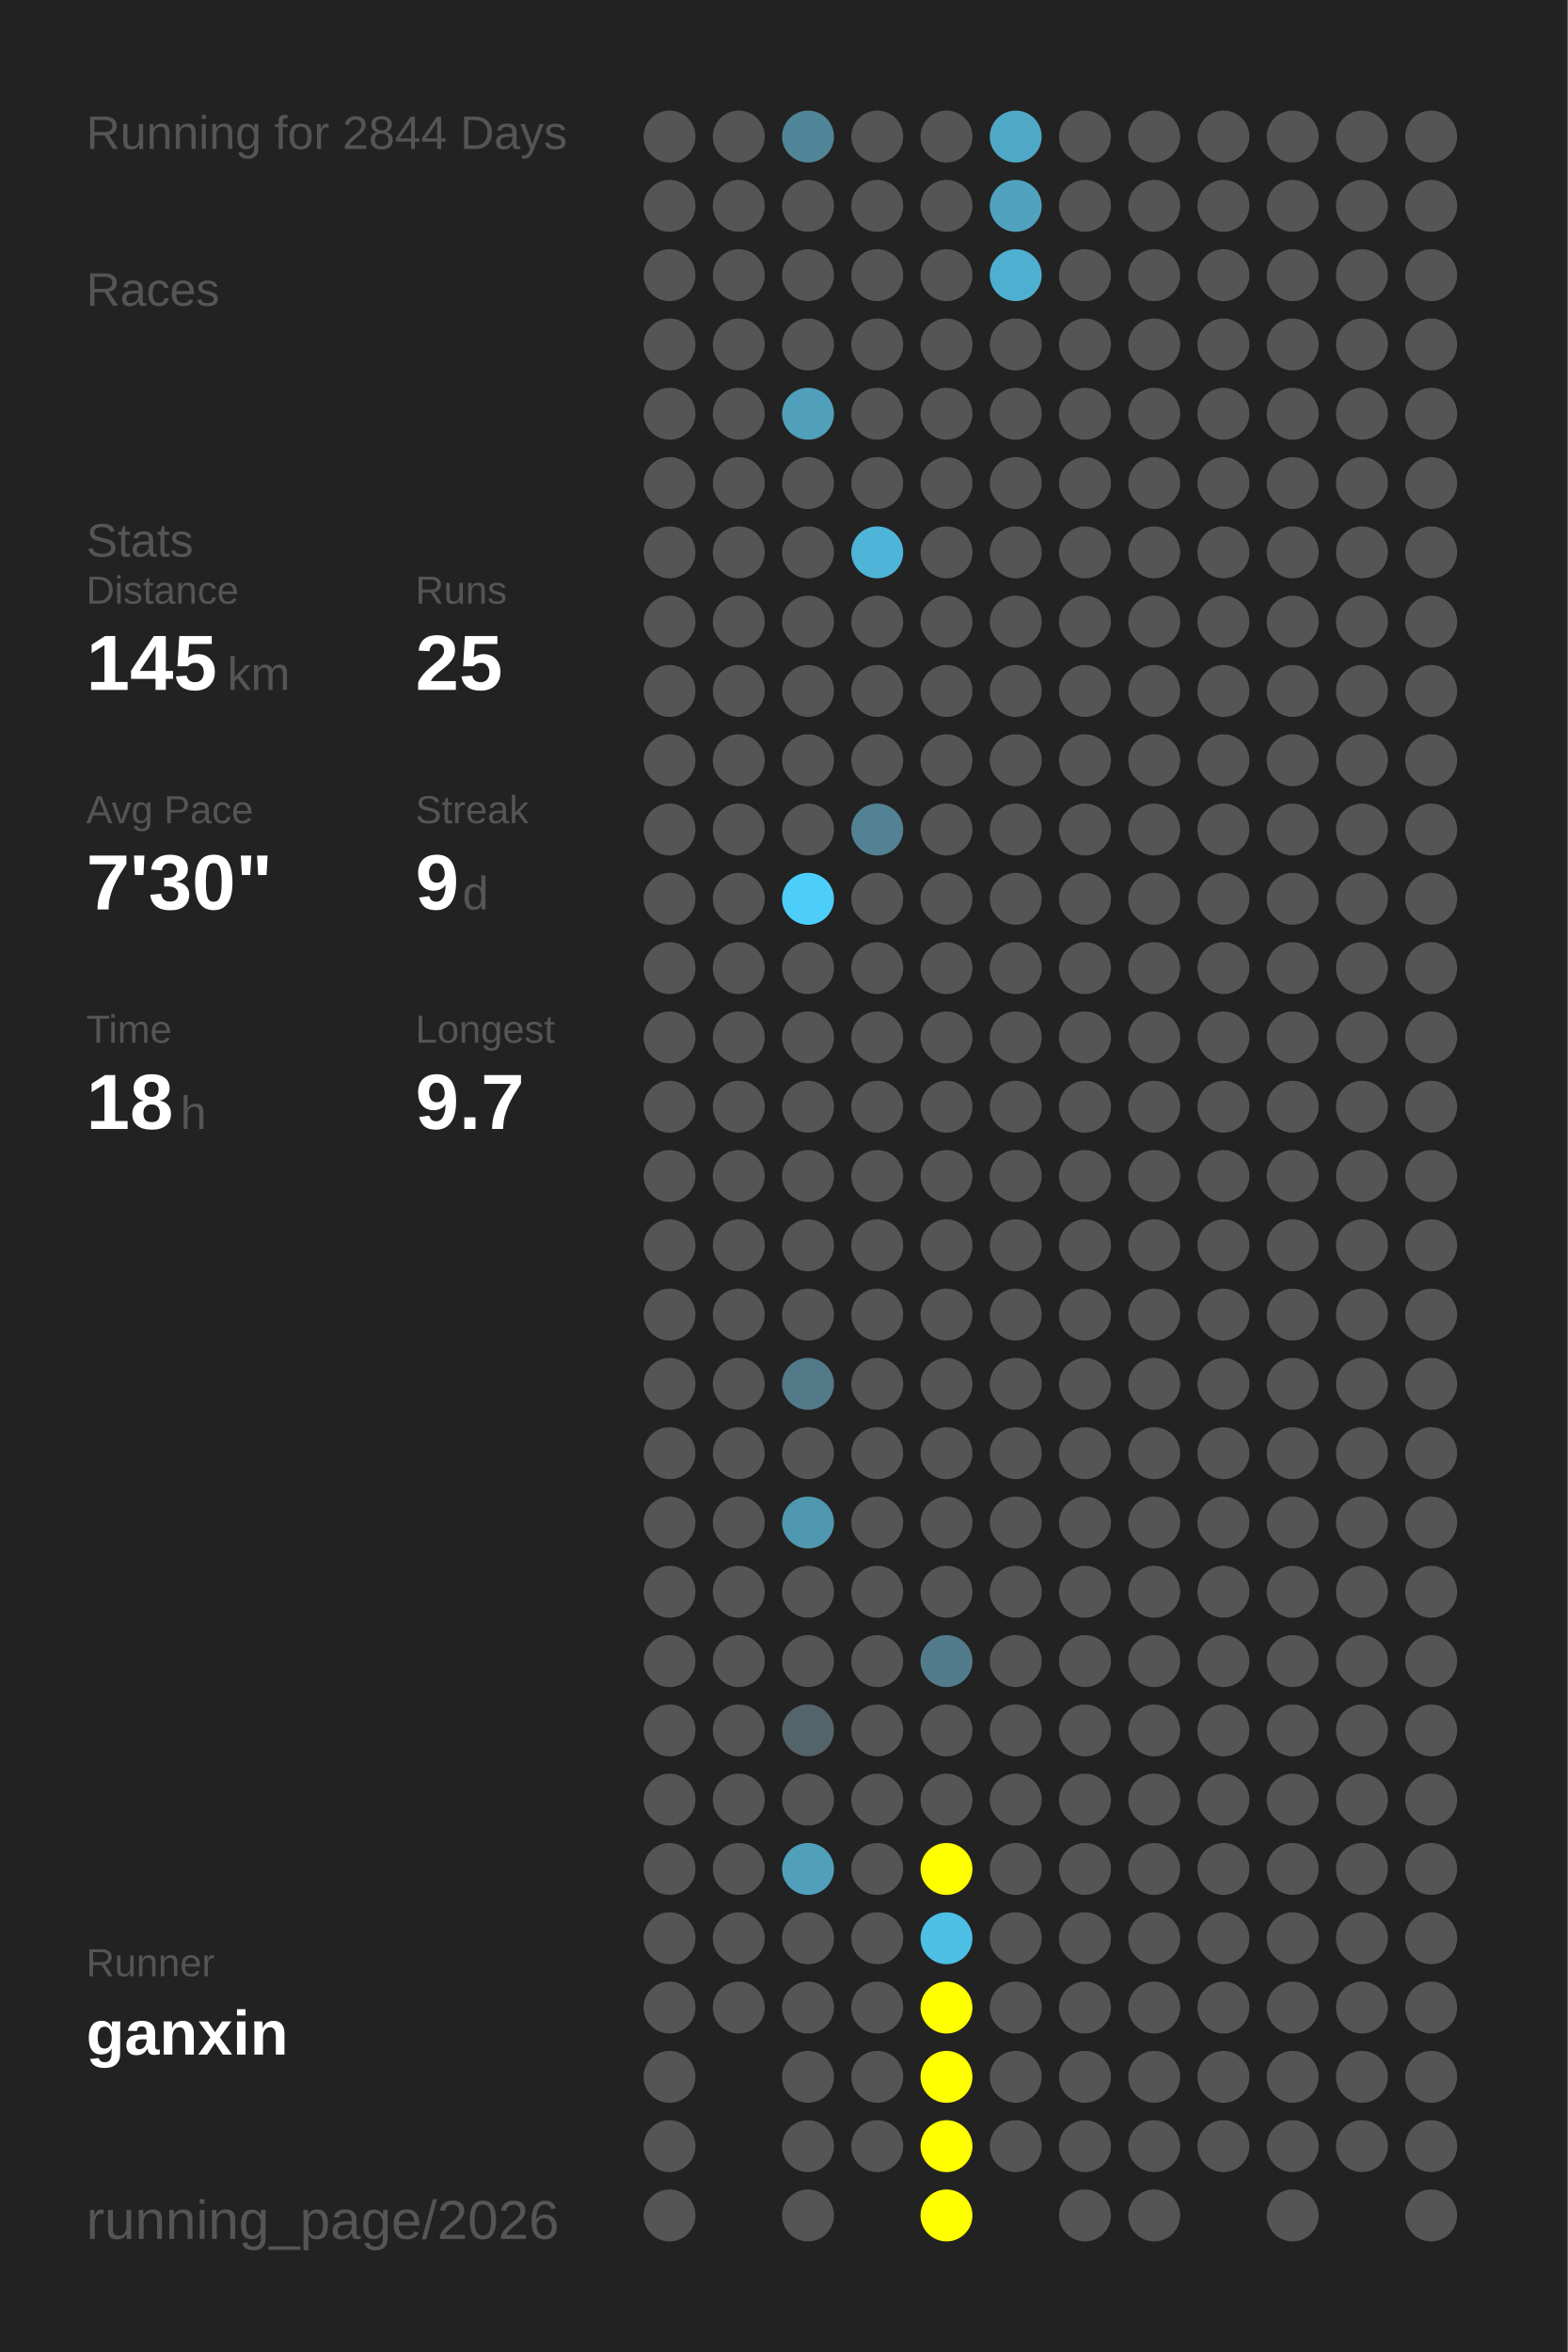
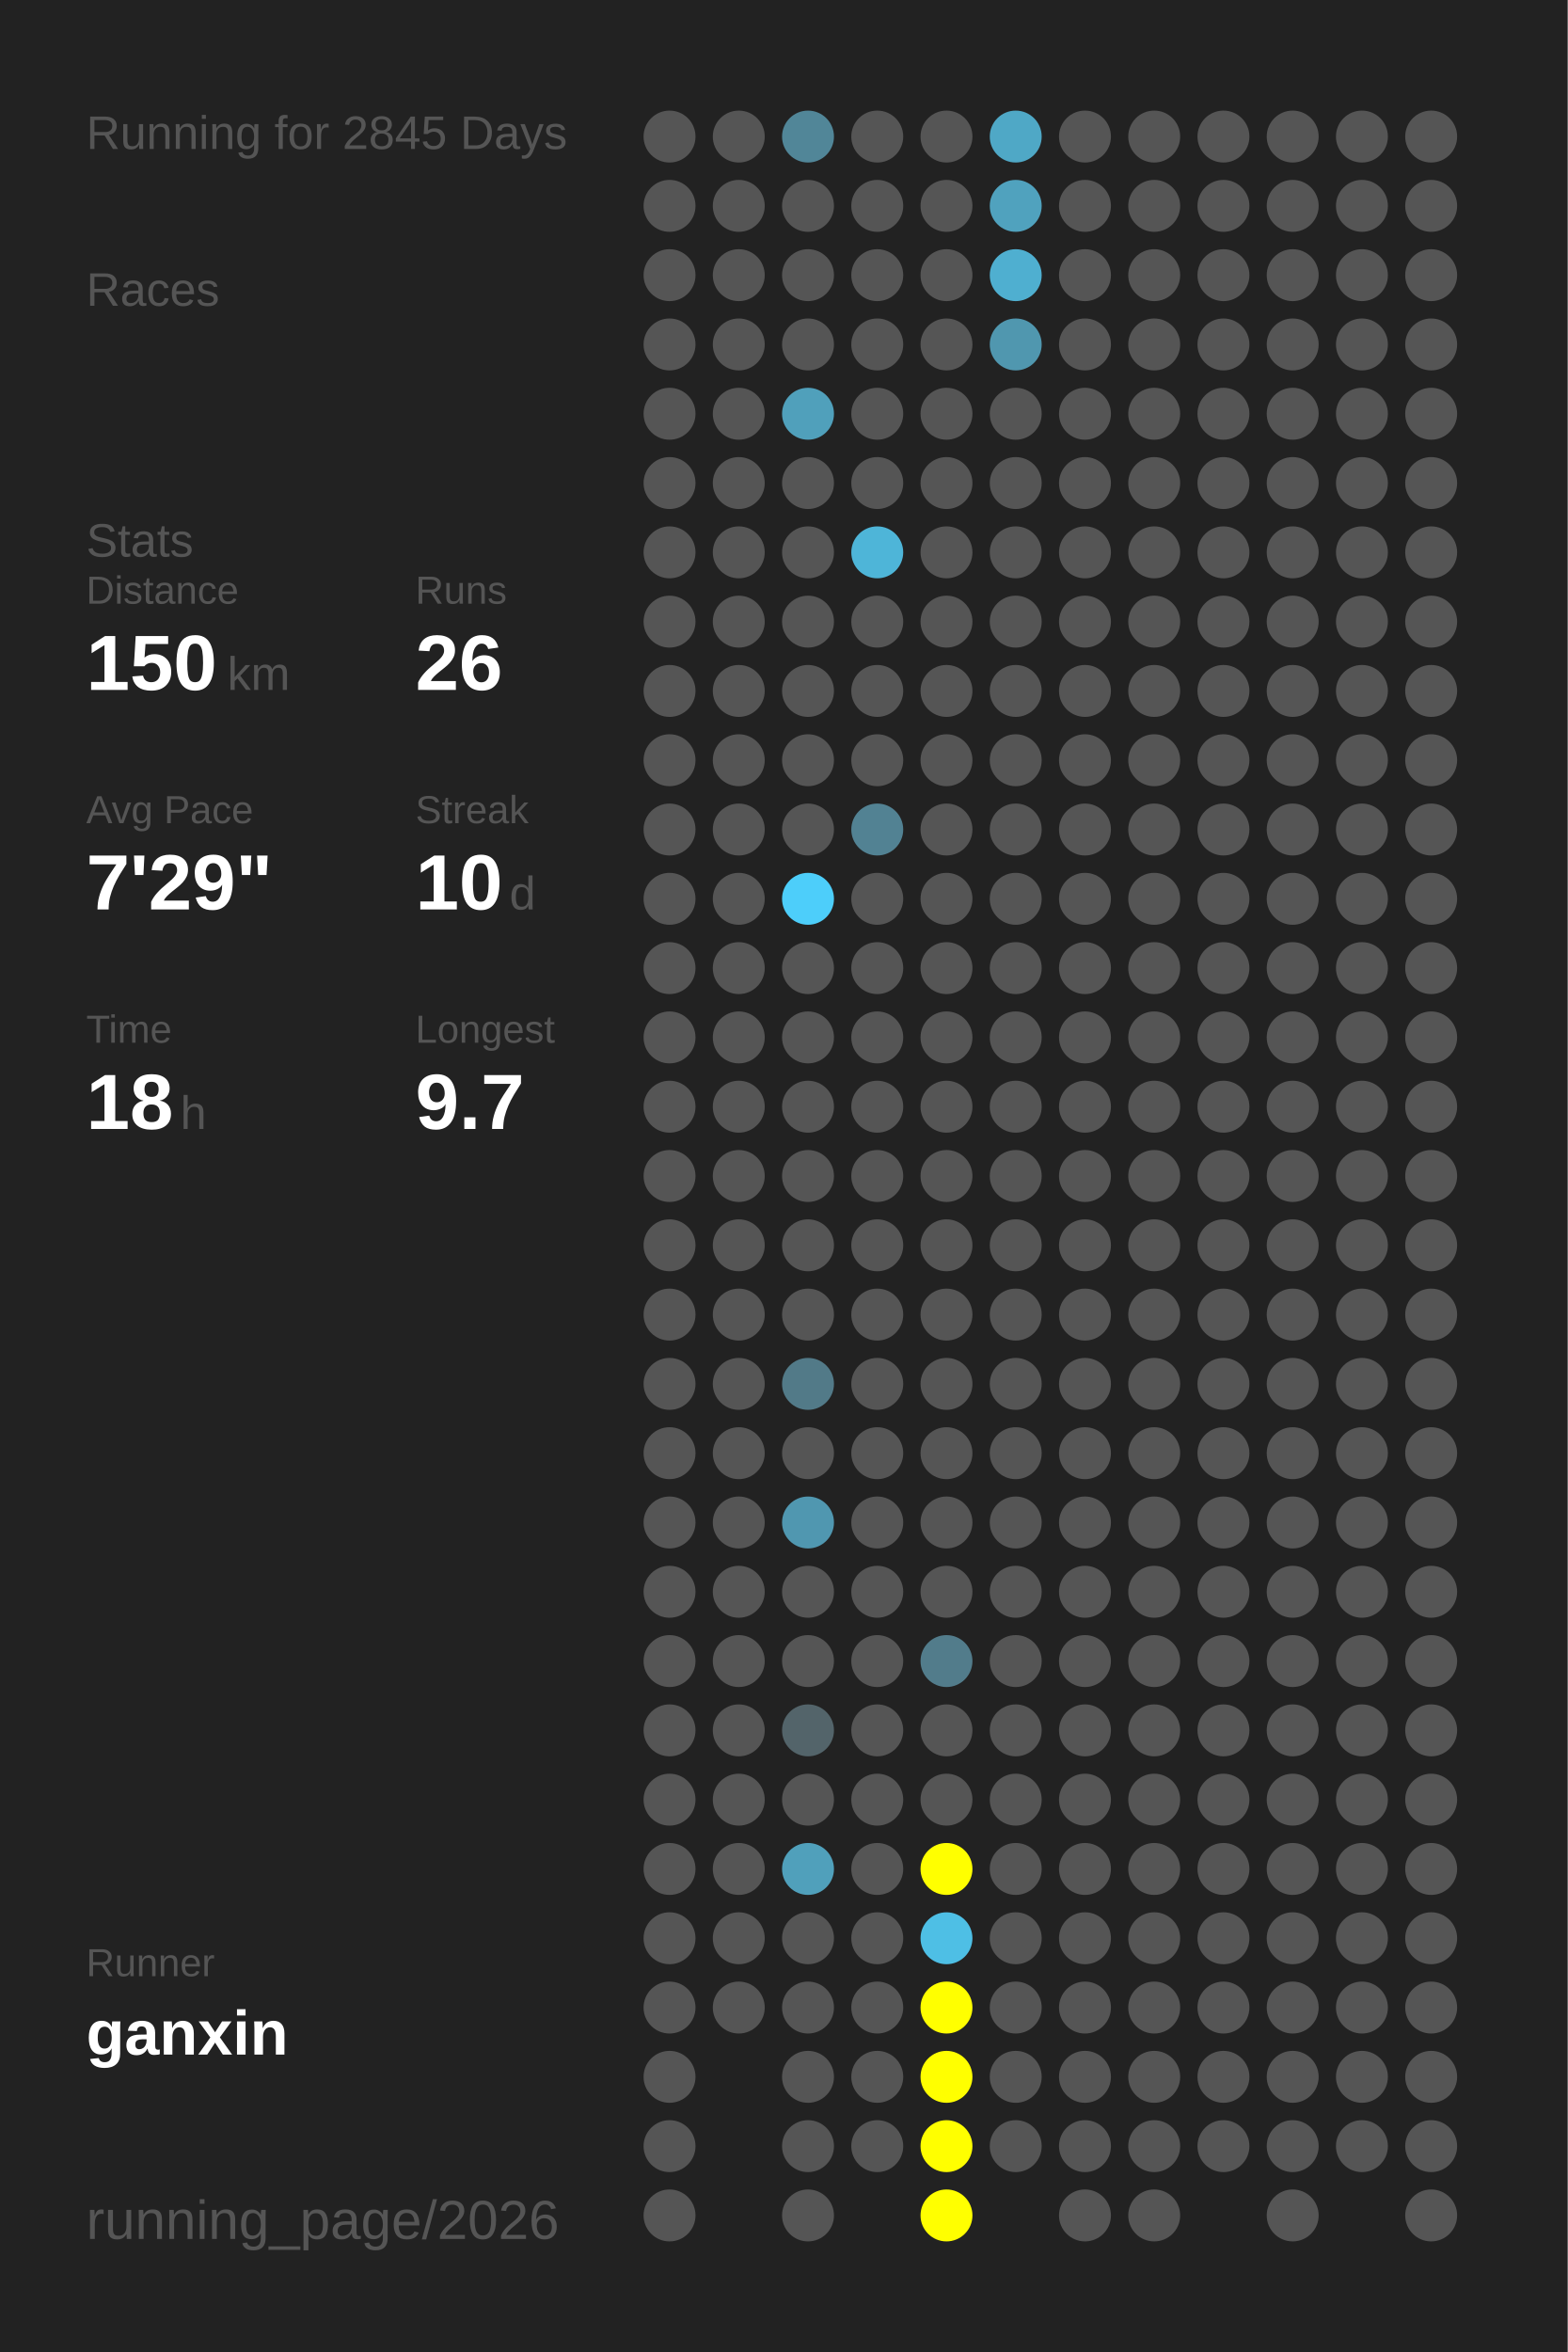
<svg xmlns="http://www.w3.org/2000/svg" baseProfile="full" height="300mm" version="1.1" viewBox="0,0,200,300" width="200mm">
  <defs />
  <rect fill="#222222" height="300" width="200" x="0" y="0" />
-   <text fill="#555555" style="font-size:6px; font-family:Arial;" x="11" y="19">Running for 2844 Days</text>
+   <text fill="#555555" style="font-size:6px; font-family:Arial;" x="11" y="19">Running for 2845 Days</text>
  <text fill="#555555" style="font-size:6px; font-family:Arial;" x="11" y="39">Races</text>
  <text fill="#555555" style="font-size:6px; font-family:Arial;" x="11" y="71">Stats</text>
  <text fill="#555555" style="font-size:5px; font-family:Arial;" x="11" y="77">Distance</text>
-   <text fill="#FFFFFF" style="font-size:10px; font-family:Arial; font-weight:bold;" x="11" y="88">145</text>
+   <text fill="#FFFFFF" style="font-size:10px; font-family:Arial; font-weight:bold;" x="11" y="88">150</text>
  <text fill="#555555" style="font-size:6px; font-family:Arial;" x="29" y="88">km</text>
  <text fill="#555555" style="font-size:5px; font-family:Arial;" x="53" y="77">Runs</text>
-   <text fill="#FFFFFF" style="font-size:10px; font-family:Arial; font-weight:bold;" x="53" y="88">25</text>
+   <text fill="#FFFFFF" style="font-size:10px; font-family:Arial; font-weight:bold;" x="53" y="88">26</text>
  <text fill="#555555" style="font-size:5px; font-family:Arial;" x="11" y="105">Avg Pace</text>
-   <text fill="#FFFFFF" style="font-size:10px; font-family:Arial; font-weight:bold;" x="11" y="116">7'30"</text>
+   <text fill="#FFFFFF" style="font-size:10px; font-family:Arial; font-weight:bold;" x="11" y="116">7'29"</text>
  <text fill="#555555" style="font-size:5px; font-family:Arial;" x="53" y="105">Streak</text>
-   <text fill="#FFFFFF" style="font-size:10px; font-family:Arial; font-weight:bold;" x="53" y="116">9</text>
-   <text fill="#555555" style="font-size:6px; font-family:Arial;" x="59" y="116">d</text>
+   <text fill="#FFFFFF" style="font-size:10px; font-family:Arial; font-weight:bold;" x="53" y="116">10</text>
+   <text fill="#555555" style="font-size:6px; font-family:Arial;" x="65" y="116">d</text>
  <text fill="#555555" style="font-size:5px; font-family:Arial;" x="11" y="133">Time</text>
  <text fill="#FFFFFF" style="font-size:10px; font-family:Arial; font-weight:bold;" x="11" y="144">18</text>
  <text fill="#555555" style="font-size:6px; font-family:Arial;" x="23" y="144">h</text>
  <text fill="#555555" style="font-size:5px; font-family:Arial;" x="53" y="133">Longest</text>
  <text fill="#FFFFFF" style="font-size:10px; font-family:Arial; font-weight:bold;" x="53" y="144">9.7</text>
  <text fill="#555555" style="font-size:5px; font-family:Arial;" x="11" y="252.065">Runner</text>
  <text fill="#FFFFFF" style="font-size:8px; font-family:Arial; font-weight:bold;" x="11" y="262.065">ganxin</text>
  <text fill="#555555" style="font-size:7px; font-family:Arial;" x="11" y="285.581">running_page/2026</text>
  <circle cx="85.417" cy="17.419" fill="#555555" r="3.312" />
  <circle cx="85.417" cy="26.258" fill="#555555" r="3.312" />
  <circle cx="85.417" cy="35.097" fill="#555555" r="3.312" />
  <circle cx="85.417" cy="43.935" fill="#555555" r="3.312" />
  <circle cx="85.417" cy="52.774" fill="#555555" r="3.312" />
  <circle cx="85.417" cy="61.613" fill="#555555" r="3.312" />
  <circle cx="85.417" cy="70.452" fill="#555555" r="3.312" />
  <circle cx="85.417" cy="79.29" fill="#555555" r="3.312" />
  <circle cx="85.417" cy="88.129" fill="#555555" r="3.312" />
  <circle cx="85.417" cy="96.968" fill="#555555" r="3.312" />
  <circle cx="85.417" cy="105.806" fill="#555555" r="3.312" />
  <circle cx="85.417" cy="114.645" fill="#555555" r="3.312" />
  <circle cx="85.417" cy="123.484" fill="#555555" r="3.312" />
  <circle cx="85.417" cy="132.323" fill="#555555" r="3.312" />
  <circle cx="85.417" cy="141.161" fill="#555555" r="3.312" />
  <circle cx="85.417" cy="150" fill="#555555" r="3.312" />
  <circle cx="85.417" cy="158.839" fill="#555555" r="3.312" />
  <circle cx="85.417" cy="167.677" fill="#555555" r="3.312" />
  <circle cx="85.417" cy="176.516" fill="#555555" r="3.312" />
  <circle cx="85.417" cy="185.355" fill="#555555" r="3.312" />
  <circle cx="85.417" cy="194.194" fill="#555555" r="3.312" />
  <circle cx="85.417" cy="203.032" fill="#555555" r="3.312" />
  <circle cx="85.417" cy="211.871" fill="#555555" r="3.312" />
  <circle cx="85.417" cy="220.71" fill="#555555" r="3.312" />
  <circle cx="85.417" cy="229.548" fill="#555555" r="3.312" />
  <circle cx="85.417" cy="238.387" fill="#555555" r="3.312" />
  <circle cx="85.417" cy="247.226" fill="#555555" r="3.312" />
  <circle cx="85.417" cy="256.065" fill="#555555" r="3.312" />
  <circle cx="85.417" cy="264.903" fill="#555555" r="3.312" />
  <circle cx="85.417" cy="273.742" fill="#555555" r="3.312" />
  <circle cx="85.417" cy="282.581" fill="#555555" r="3.312" />
  <circle cx="94.25" cy="17.419" fill="#555555" r="3.312" />
  <circle cx="94.25" cy="26.258" fill="#555555" r="3.312" />
  <circle cx="94.25" cy="35.097" fill="#555555" r="3.312" />
  <circle cx="94.25" cy="43.935" fill="#555555" r="3.312" />
  <circle cx="94.25" cy="52.774" fill="#555555" r="3.312" />
  <circle cx="94.25" cy="61.613" fill="#555555" r="3.312" />
  <circle cx="94.25" cy="70.452" fill="#555555" r="3.312" />
  <circle cx="94.25" cy="79.29" fill="#555555" r="3.312" />
  <circle cx="94.25" cy="88.129" fill="#555555" r="3.312" />
  <circle cx="94.25" cy="96.968" fill="#555555" r="3.312" />
  <circle cx="94.25" cy="105.806" fill="#555555" r="3.312" />
  <circle cx="94.25" cy="114.645" fill="#555555" r="3.312" />
  <circle cx="94.25" cy="123.484" fill="#555555" r="3.312" />
  <circle cx="94.25" cy="132.323" fill="#555555" r="3.312" />
  <circle cx="94.25" cy="141.161" fill="#555555" r="3.312" />
  <circle cx="94.25" cy="150" fill="#555555" r="3.312" />
  <circle cx="94.25" cy="158.839" fill="#555555" r="3.312" />
  <circle cx="94.25" cy="167.677" fill="#555555" r="3.312" />
  <circle cx="94.25" cy="176.516" fill="#555555" r="3.312" />
  <circle cx="94.25" cy="185.355" fill="#555555" r="3.312" />
  <circle cx="94.25" cy="194.194" fill="#555555" r="3.312" />
  <circle cx="94.25" cy="203.032" fill="#555555" r="3.312" />
  <circle cx="94.25" cy="211.871" fill="#555555" r="3.312" />
  <circle cx="94.25" cy="220.71" fill="#555555" r="3.312" />
  <circle cx="94.25" cy="229.548" fill="#555555" r="3.312" />
  <circle cx="94.25" cy="238.387" fill="#555555" r="3.312" />
  <circle cx="94.25" cy="247.226" fill="#555555" r="3.312" />
  <circle cx="94.25" cy="256.065" fill="#555555" r="3.312" />
  <circle cx="103.083" cy="17.419" fill="#518698" r="3.312" />
  <circle cx="103.083" cy="26.258" fill="#555555" r="3.312" />
  <circle cx="103.083" cy="35.097" fill="#555555" r="3.312" />
  <circle cx="103.083" cy="43.935" fill="#555555" r="3.312" />
  <circle cx="103.083" cy="52.774" fill="#50a0bb" r="3.312" />
  <circle cx="103.083" cy="61.613" fill="#555555" r="3.312" />
  <circle cx="103.083" cy="70.452" fill="#555555" r="3.312" />
  <circle cx="103.083" cy="79.29" fill="#555555" r="3.312" />
  <circle cx="103.083" cy="88.129" fill="#555555" r="3.312" />
  <circle cx="103.083" cy="96.968" fill="#555555" r="3.312" />
  <circle cx="103.083" cy="105.806" fill="#555555" r="3.312" />
  <circle cx="103.083" cy="114.645" fill="#4dcefa" r="3.312" />
  <circle cx="103.083" cy="123.484" fill="#555555" r="3.312" />
  <circle cx="103.083" cy="132.323" fill="#555555" r="3.312" />
  <circle cx="103.083" cy="141.161" fill="#555555" r="3.312" />
  <circle cx="103.083" cy="150" fill="#555555" r="3.312" />
  <circle cx="103.083" cy="158.839" fill="#555555" r="3.312" />
  <circle cx="103.083" cy="167.677" fill="#555555" r="3.312" />
  <circle cx="103.083" cy="176.516" fill="#527a88" r="3.312" />
  <circle cx="103.083" cy="185.355" fill="#555555" r="3.312" />
  <circle cx="103.083" cy="194.194" fill="#5097b0" r="3.312" />
  <circle cx="103.083" cy="203.032" fill="#555555" r="3.312" />
  <circle cx="103.083" cy="211.871" fill="#555555" r="3.312" />
  <circle cx="103.083" cy="220.71" fill="#53646a" r="3.312" />
  <circle cx="103.083" cy="229.548" fill="#555555" r="3.312" />
  <circle cx="103.083" cy="238.387" fill="#50a0bb" r="3.312" />
  <circle cx="103.083" cy="247.226" fill="#555555" r="3.312" />
  <circle cx="103.083" cy="256.065" fill="#555555" r="3.312" />
  <circle cx="103.083" cy="264.903" fill="#555555" r="3.312" />
  <circle cx="103.083" cy="273.742" fill="#555555" r="3.312" />
  <circle cx="103.083" cy="282.581" fill="#555555" r="3.312" />
  <circle cx="111.917" cy="17.419" fill="#555555" r="3.312" />
  <circle cx="111.917" cy="26.258" fill="#555555" r="3.312" />
  <circle cx="111.917" cy="35.097" fill="#555555" r="3.312" />
  <circle cx="111.917" cy="43.935" fill="#555555" r="3.312" />
  <circle cx="111.917" cy="52.774" fill="#555555" r="3.312" />
  <circle cx="111.917" cy="61.613" fill="#555555" r="3.312" />
  <circle cx="111.917" cy="70.452" fill="#4eb5d8" r="3.312" />
  <circle cx="111.917" cy="79.29" fill="#555555" r="3.312" />
  <circle cx="111.917" cy="88.129" fill="#555555" r="3.312" />
  <circle cx="111.917" cy="96.968" fill="#555555" r="3.312" />
  <circle cx="111.917" cy="105.806" fill="#528293" r="3.312" />
  <circle cx="111.917" cy="114.645" fill="#555555" r="3.312" />
  <circle cx="111.917" cy="123.484" fill="#555555" r="3.312" />
  <circle cx="111.917" cy="132.323" fill="#555555" r="3.312" />
  <circle cx="111.917" cy="141.161" fill="#555555" r="3.312" />
  <circle cx="111.917" cy="150" fill="#555555" r="3.312" />
  <circle cx="111.917" cy="158.839" fill="#555555" r="3.312" />
  <circle cx="111.917" cy="167.677" fill="#555555" r="3.312" />
  <circle cx="111.917" cy="176.516" fill="#555555" r="3.312" />
  <circle cx="111.917" cy="185.355" fill="#555555" r="3.312" />
  <circle cx="111.917" cy="194.194" fill="#555555" r="3.312" />
  <circle cx="111.917" cy="203.032" fill="#555555" r="3.312" />
  <circle cx="111.917" cy="211.871" fill="#555555" r="3.312" />
  <circle cx="111.917" cy="220.71" fill="#555555" r="3.312" />
  <circle cx="111.917" cy="229.548" fill="#555555" r="3.312" />
  <circle cx="111.917" cy="238.387" fill="#555555" r="3.312" />
  <circle cx="111.917" cy="247.226" fill="#555555" r="3.312" />
  <circle cx="111.917" cy="256.065" fill="#555555" r="3.312" />
  <circle cx="111.917" cy="264.903" fill="#555555" r="3.312" />
  <circle cx="111.917" cy="273.742" fill="#555555" r="3.312" />
  <circle cx="120.75" cy="17.419" fill="#555555" r="3.312" />
  <circle cx="120.75" cy="26.258" fill="#555555" r="3.312" />
  <circle cx="120.75" cy="35.097" fill="#555555" r="3.312" />
  <circle cx="120.75" cy="43.935" fill="#555555" r="3.312" />
  <circle cx="120.75" cy="52.774" fill="#555555" r="3.312" />
  <circle cx="120.75" cy="61.613" fill="#555555" r="3.312" />
  <circle cx="120.75" cy="70.452" fill="#555555" r="3.312" />
  <circle cx="120.75" cy="79.29" fill="#555555" r="3.312" />
  <circle cx="120.75" cy="88.129" fill="#555555" r="3.312" />
  <circle cx="120.75" cy="96.968" fill="#555555" r="3.312" />
  <circle cx="120.75" cy="105.806" fill="#555555" r="3.312" />
  <circle cx="120.75" cy="114.645" fill="#555555" r="3.312" />
  <circle cx="120.75" cy="123.484" fill="#555555" r="3.312" />
  <circle cx="120.75" cy="132.323" fill="#555555" r="3.312" />
  <circle cx="120.75" cy="141.161" fill="#555555" r="3.312" />
  <circle cx="120.75" cy="150" fill="#555555" r="3.312" />
  <circle cx="120.75" cy="158.839" fill="#555555" r="3.312" />
  <circle cx="120.75" cy="167.677" fill="#555555" r="3.312" />
  <circle cx="120.75" cy="176.516" fill="#555555" r="3.312" />
  <circle cx="120.75" cy="185.355" fill="#555555" r="3.312" />
  <circle cx="120.75" cy="194.194" fill="#555555" r="3.312" />
  <circle cx="120.75" cy="203.032" fill="#555555" r="3.312" />
  <circle cx="120.75" cy="211.871" fill="#527c8b" r="3.312" />
  <circle cx="120.75" cy="220.71" fill="#555555" r="3.312" />
  <circle cx="120.75" cy="229.548" fill="#555555" r="3.312" />
  <circle cx="120.75" cy="238.387" fill="#FFFF00" r="3.312" />
  <circle cx="120.75" cy="247.226" fill="#4ebfe5" r="3.312" />
  <circle cx="120.75" cy="256.065" fill="#FFFF00" r="3.312" />
  <circle cx="120.75" cy="264.903" fill="#FFFF00" r="3.312" />
  <circle cx="120.75" cy="273.742" fill="#FFFF00" r="3.312" />
  <circle cx="120.75" cy="282.581" fill="#FFFF00" r="3.312" />
  <circle cx="129.583" cy="17.419" fill="#4fa8c6" r="3.312" />
  <circle cx="129.583" cy="26.258" fill="#50a2be" r="3.312" />
  <circle cx="129.583" cy="35.097" fill="#4fafd0" r="3.312" />
-   <circle cx="129.583" cy="43.935" fill="#555555" r="3.312" />
+   <circle cx="129.583" cy="43.935" fill="#5097af" r="3.312" />
  <circle cx="129.583" cy="52.774" fill="#555555" r="3.312" />
  <circle cx="129.583" cy="61.613" fill="#555555" r="3.312" />
  <circle cx="129.583" cy="70.452" fill="#555555" r="3.312" />
  <circle cx="129.583" cy="79.29" fill="#555555" r="3.312" />
  <circle cx="129.583" cy="88.129" fill="#555555" r="3.312" />
  <circle cx="129.583" cy="96.968" fill="#555555" r="3.312" />
  <circle cx="129.583" cy="105.806" fill="#555555" r="3.312" />
  <circle cx="129.583" cy="114.645" fill="#555555" r="3.312" />
  <circle cx="129.583" cy="123.484" fill="#555555" r="3.312" />
  <circle cx="129.583" cy="132.323" fill="#555555" r="3.312" />
  <circle cx="129.583" cy="141.161" fill="#555555" r="3.312" />
  <circle cx="129.583" cy="150" fill="#555555" r="3.312" />
  <circle cx="129.583" cy="158.839" fill="#555555" r="3.312" />
  <circle cx="129.583" cy="167.677" fill="#555555" r="3.312" />
  <circle cx="129.583" cy="176.516" fill="#555555" r="3.312" />
  <circle cx="129.583" cy="185.355" fill="#555555" r="3.312" />
  <circle cx="129.583" cy="194.194" fill="#555555" r="3.312" />
  <circle cx="129.583" cy="203.032" fill="#555555" r="3.312" />
  <circle cx="129.583" cy="211.871" fill="#555555" r="3.312" />
  <circle cx="129.583" cy="220.71" fill="#555555" r="3.312" />
  <circle cx="129.583" cy="229.548" fill="#555555" r="3.312" />
  <circle cx="129.583" cy="238.387" fill="#555555" r="3.312" />
  <circle cx="129.583" cy="247.226" fill="#555555" r="3.312" />
  <circle cx="129.583" cy="256.065" fill="#555555" r="3.312" />
  <circle cx="129.583" cy="264.903" fill="#555555" r="3.312" />
  <circle cx="129.583" cy="273.742" fill="#555555" r="3.312" />
  <circle cx="138.417" cy="17.419" fill="#555555" r="3.312" />
  <circle cx="138.417" cy="26.258" fill="#555555" r="3.312" />
  <circle cx="138.417" cy="35.097" fill="#555555" r="3.312" />
  <circle cx="138.417" cy="43.935" fill="#555555" r="3.312" />
  <circle cx="138.417" cy="52.774" fill="#555555" r="3.312" />
  <circle cx="138.417" cy="61.613" fill="#555555" r="3.312" />
  <circle cx="138.417" cy="70.452" fill="#555555" r="3.312" />
  <circle cx="138.417" cy="79.29" fill="#555555" r="3.312" />
  <circle cx="138.417" cy="88.129" fill="#555555" r="3.312" />
  <circle cx="138.417" cy="96.968" fill="#555555" r="3.312" />
  <circle cx="138.417" cy="105.806" fill="#555555" r="3.312" />
  <circle cx="138.417" cy="114.645" fill="#555555" r="3.312" />
  <circle cx="138.417" cy="123.484" fill="#555555" r="3.312" />
  <circle cx="138.417" cy="132.323" fill="#555555" r="3.312" />
  <circle cx="138.417" cy="141.161" fill="#555555" r="3.312" />
  <circle cx="138.417" cy="150" fill="#555555" r="3.312" />
  <circle cx="138.417" cy="158.839" fill="#555555" r="3.312" />
  <circle cx="138.417" cy="167.677" fill="#555555" r="3.312" />
  <circle cx="138.417" cy="176.516" fill="#555555" r="3.312" />
  <circle cx="138.417" cy="185.355" fill="#555555" r="3.312" />
  <circle cx="138.417" cy="194.194" fill="#555555" r="3.312" />
  <circle cx="138.417" cy="203.032" fill="#555555" r="3.312" />
  <circle cx="138.417" cy="211.871" fill="#555555" r="3.312" />
  <circle cx="138.417" cy="220.71" fill="#555555" r="3.312" />
  <circle cx="138.417" cy="229.548" fill="#555555" r="3.312" />
  <circle cx="138.417" cy="238.387" fill="#555555" r="3.312" />
  <circle cx="138.417" cy="247.226" fill="#555555" r="3.312" />
  <circle cx="138.417" cy="256.065" fill="#555555" r="3.312" />
  <circle cx="138.417" cy="264.903" fill="#555555" r="3.312" />
  <circle cx="138.417" cy="273.742" fill="#555555" r="3.312" />
  <circle cx="138.417" cy="282.581" fill="#555555" r="3.312" />
  <circle cx="147.25" cy="17.419" fill="#555555" r="3.312" />
  <circle cx="147.25" cy="26.258" fill="#555555" r="3.312" />
  <circle cx="147.25" cy="35.097" fill="#555555" r="3.312" />
  <circle cx="147.25" cy="43.935" fill="#555555" r="3.312" />
  <circle cx="147.25" cy="52.774" fill="#555555" r="3.312" />
  <circle cx="147.25" cy="61.613" fill="#555555" r="3.312" />
  <circle cx="147.25" cy="70.452" fill="#555555" r="3.312" />
  <circle cx="147.25" cy="79.29" fill="#555555" r="3.312" />
  <circle cx="147.25" cy="88.129" fill="#555555" r="3.312" />
  <circle cx="147.25" cy="96.968" fill="#555555" r="3.312" />
  <circle cx="147.25" cy="105.806" fill="#555555" r="3.312" />
  <circle cx="147.25" cy="114.645" fill="#555555" r="3.312" />
  <circle cx="147.25" cy="123.484" fill="#555555" r="3.312" />
  <circle cx="147.25" cy="132.323" fill="#555555" r="3.312" />
  <circle cx="147.25" cy="141.161" fill="#555555" r="3.312" />
  <circle cx="147.25" cy="150" fill="#555555" r="3.312" />
  <circle cx="147.25" cy="158.839" fill="#555555" r="3.312" />
  <circle cx="147.25" cy="167.677" fill="#555555" r="3.312" />
  <circle cx="147.25" cy="176.516" fill="#555555" r="3.312" />
  <circle cx="147.25" cy="185.355" fill="#555555" r="3.312" />
  <circle cx="147.25" cy="194.194" fill="#555555" r="3.312" />
  <circle cx="147.25" cy="203.032" fill="#555555" r="3.312" />
  <circle cx="147.25" cy="211.871" fill="#555555" r="3.312" />
  <circle cx="147.25" cy="220.71" fill="#555555" r="3.312" />
  <circle cx="147.25" cy="229.548" fill="#555555" r="3.312" />
  <circle cx="147.25" cy="238.387" fill="#555555" r="3.312" />
  <circle cx="147.25" cy="247.226" fill="#555555" r="3.312" />
  <circle cx="147.25" cy="256.065" fill="#555555" r="3.312" />
  <circle cx="147.25" cy="264.903" fill="#555555" r="3.312" />
  <circle cx="147.25" cy="273.742" fill="#555555" r="3.312" />
  <circle cx="147.25" cy="282.581" fill="#555555" r="3.312" />
  <circle cx="156.083" cy="17.419" fill="#555555" r="3.312" />
  <circle cx="156.083" cy="26.258" fill="#555555" r="3.312" />
  <circle cx="156.083" cy="35.097" fill="#555555" r="3.312" />
  <circle cx="156.083" cy="43.935" fill="#555555" r="3.312" />
  <circle cx="156.083" cy="52.774" fill="#555555" r="3.312" />
  <circle cx="156.083" cy="61.613" fill="#555555" r="3.312" />
  <circle cx="156.083" cy="70.452" fill="#555555" r="3.312" />
  <circle cx="156.083" cy="79.29" fill="#555555" r="3.312" />
  <circle cx="156.083" cy="88.129" fill="#555555" r="3.312" />
  <circle cx="156.083" cy="96.968" fill="#555555" r="3.312" />
  <circle cx="156.083" cy="105.806" fill="#555555" r="3.312" />
  <circle cx="156.083" cy="114.645" fill="#555555" r="3.312" />
  <circle cx="156.083" cy="123.484" fill="#555555" r="3.312" />
  <circle cx="156.083" cy="132.323" fill="#555555" r="3.312" />
  <circle cx="156.083" cy="141.161" fill="#555555" r="3.312" />
  <circle cx="156.083" cy="150" fill="#555555" r="3.312" />
  <circle cx="156.083" cy="158.839" fill="#555555" r="3.312" />
  <circle cx="156.083" cy="167.677" fill="#555555" r="3.312" />
  <circle cx="156.083" cy="176.516" fill="#555555" r="3.312" />
  <circle cx="156.083" cy="185.355" fill="#555555" r="3.312" />
  <circle cx="156.083" cy="194.194" fill="#555555" r="3.312" />
  <circle cx="156.083" cy="203.032" fill="#555555" r="3.312" />
  <circle cx="156.083" cy="211.871" fill="#555555" r="3.312" />
  <circle cx="156.083" cy="220.71" fill="#555555" r="3.312" />
  <circle cx="156.083" cy="229.548" fill="#555555" r="3.312" />
  <circle cx="156.083" cy="238.387" fill="#555555" r="3.312" />
  <circle cx="156.083" cy="247.226" fill="#555555" r="3.312" />
  <circle cx="156.083" cy="256.065" fill="#555555" r="3.312" />
  <circle cx="156.083" cy="264.903" fill="#555555" r="3.312" />
  <circle cx="156.083" cy="273.742" fill="#555555" r="3.312" />
  <circle cx="164.917" cy="17.419" fill="#555555" r="3.312" />
  <circle cx="164.917" cy="26.258" fill="#555555" r="3.312" />
  <circle cx="164.917" cy="35.097" fill="#555555" r="3.312" />
  <circle cx="164.917" cy="43.935" fill="#555555" r="3.312" />
  <circle cx="164.917" cy="52.774" fill="#555555" r="3.312" />
  <circle cx="164.917" cy="61.613" fill="#555555" r="3.312" />
  <circle cx="164.917" cy="70.452" fill="#555555" r="3.312" />
  <circle cx="164.917" cy="79.29" fill="#555555" r="3.312" />
  <circle cx="164.917" cy="88.129" fill="#555555" r="3.312" />
  <circle cx="164.917" cy="96.968" fill="#555555" r="3.312" />
  <circle cx="164.917" cy="105.806" fill="#555555" r="3.312" />
  <circle cx="164.917" cy="114.645" fill="#555555" r="3.312" />
  <circle cx="164.917" cy="123.484" fill="#555555" r="3.312" />
  <circle cx="164.917" cy="132.323" fill="#555555" r="3.312" />
  <circle cx="164.917" cy="141.161" fill="#555555" r="3.312" />
  <circle cx="164.917" cy="150" fill="#555555" r="3.312" />
  <circle cx="164.917" cy="158.839" fill="#555555" r="3.312" />
  <circle cx="164.917" cy="167.677" fill="#555555" r="3.312" />
  <circle cx="164.917" cy="176.516" fill="#555555" r="3.312" />
  <circle cx="164.917" cy="185.355" fill="#555555" r="3.312" />
  <circle cx="164.917" cy="194.194" fill="#555555" r="3.312" />
  <circle cx="164.917" cy="203.032" fill="#555555" r="3.312" />
  <circle cx="164.917" cy="211.871" fill="#555555" r="3.312" />
  <circle cx="164.917" cy="220.71" fill="#555555" r="3.312" />
  <circle cx="164.917" cy="229.548" fill="#555555" r="3.312" />
  <circle cx="164.917" cy="238.387" fill="#555555" r="3.312" />
  <circle cx="164.917" cy="247.226" fill="#555555" r="3.312" />
  <circle cx="164.917" cy="256.065" fill="#555555" r="3.312" />
  <circle cx="164.917" cy="264.903" fill="#555555" r="3.312" />
  <circle cx="164.917" cy="273.742" fill="#555555" r="3.312" />
  <circle cx="164.917" cy="282.581" fill="#555555" r="3.312" />
  <circle cx="173.75" cy="17.419" fill="#555555" r="3.312" />
  <circle cx="173.75" cy="26.258" fill="#555555" r="3.312" />
  <circle cx="173.75" cy="35.097" fill="#555555" r="3.312" />
  <circle cx="173.75" cy="43.935" fill="#555555" r="3.312" />
  <circle cx="173.75" cy="52.774" fill="#555555" r="3.312" />
  <circle cx="173.75" cy="61.613" fill="#555555" r="3.312" />
  <circle cx="173.75" cy="70.452" fill="#555555" r="3.312" />
  <circle cx="173.75" cy="79.29" fill="#555555" r="3.312" />
  <circle cx="173.75" cy="88.129" fill="#555555" r="3.312" />
  <circle cx="173.75" cy="96.968" fill="#555555" r="3.312" />
  <circle cx="173.75" cy="105.806" fill="#555555" r="3.312" />
  <circle cx="173.75" cy="114.645" fill="#555555" r="3.312" />
  <circle cx="173.75" cy="123.484" fill="#555555" r="3.312" />
  <circle cx="173.75" cy="132.323" fill="#555555" r="3.312" />
  <circle cx="173.75" cy="141.161" fill="#555555" r="3.312" />
  <circle cx="173.75" cy="150" fill="#555555" r="3.312" />
  <circle cx="173.75" cy="158.839" fill="#555555" r="3.312" />
  <circle cx="173.75" cy="167.677" fill="#555555" r="3.312" />
  <circle cx="173.75" cy="176.516" fill="#555555" r="3.312" />
  <circle cx="173.75" cy="185.355" fill="#555555" r="3.312" />
  <circle cx="173.75" cy="194.194" fill="#555555" r="3.312" />
  <circle cx="173.75" cy="203.032" fill="#555555" r="3.312" />
  <circle cx="173.75" cy="211.871" fill="#555555" r="3.312" />
  <circle cx="173.75" cy="220.71" fill="#555555" r="3.312" />
  <circle cx="173.75" cy="229.548" fill="#555555" r="3.312" />
  <circle cx="173.75" cy="238.387" fill="#555555" r="3.312" />
  <circle cx="173.75" cy="247.226" fill="#555555" r="3.312" />
  <circle cx="173.75" cy="256.065" fill="#555555" r="3.312" />
  <circle cx="173.75" cy="264.903" fill="#555555" r="3.312" />
  <circle cx="173.75" cy="273.742" fill="#555555" r="3.312" />
  <circle cx="182.583" cy="17.419" fill="#555555" r="3.312" />
  <circle cx="182.583" cy="26.258" fill="#555555" r="3.312" />
  <circle cx="182.583" cy="35.097" fill="#555555" r="3.312" />
  <circle cx="182.583" cy="43.935" fill="#555555" r="3.312" />
  <circle cx="182.583" cy="52.774" fill="#555555" r="3.312" />
  <circle cx="182.583" cy="61.613" fill="#555555" r="3.312" />
  <circle cx="182.583" cy="70.452" fill="#555555" r="3.312" />
  <circle cx="182.583" cy="79.29" fill="#555555" r="3.312" />
  <circle cx="182.583" cy="88.129" fill="#555555" r="3.312" />
  <circle cx="182.583" cy="96.968" fill="#555555" r="3.312" />
  <circle cx="182.583" cy="105.806" fill="#555555" r="3.312" />
  <circle cx="182.583" cy="114.645" fill="#555555" r="3.312" />
  <circle cx="182.583" cy="123.484" fill="#555555" r="3.312" />
  <circle cx="182.583" cy="132.323" fill="#555555" r="3.312" />
  <circle cx="182.583" cy="141.161" fill="#555555" r="3.312" />
  <circle cx="182.583" cy="150" fill="#555555" r="3.312" />
  <circle cx="182.583" cy="158.839" fill="#555555" r="3.312" />
  <circle cx="182.583" cy="167.677" fill="#555555" r="3.312" />
  <circle cx="182.583" cy="176.516" fill="#555555" r="3.312" />
  <circle cx="182.583" cy="185.355" fill="#555555" r="3.312" />
  <circle cx="182.583" cy="194.194" fill="#555555" r="3.312" />
  <circle cx="182.583" cy="203.032" fill="#555555" r="3.312" />
  <circle cx="182.583" cy="211.871" fill="#555555" r="3.312" />
  <circle cx="182.583" cy="220.71" fill="#555555" r="3.312" />
  <circle cx="182.583" cy="229.548" fill="#555555" r="3.312" />
  <circle cx="182.583" cy="238.387" fill="#555555" r="3.312" />
  <circle cx="182.583" cy="247.226" fill="#555555" r="3.312" />
  <circle cx="182.583" cy="256.065" fill="#555555" r="3.312" />
  <circle cx="182.583" cy="264.903" fill="#555555" r="3.312" />
  <circle cx="182.583" cy="273.742" fill="#555555" r="3.312" />
  <circle cx="182.583" cy="282.581" fill="#555555" r="3.312" />
</svg>
